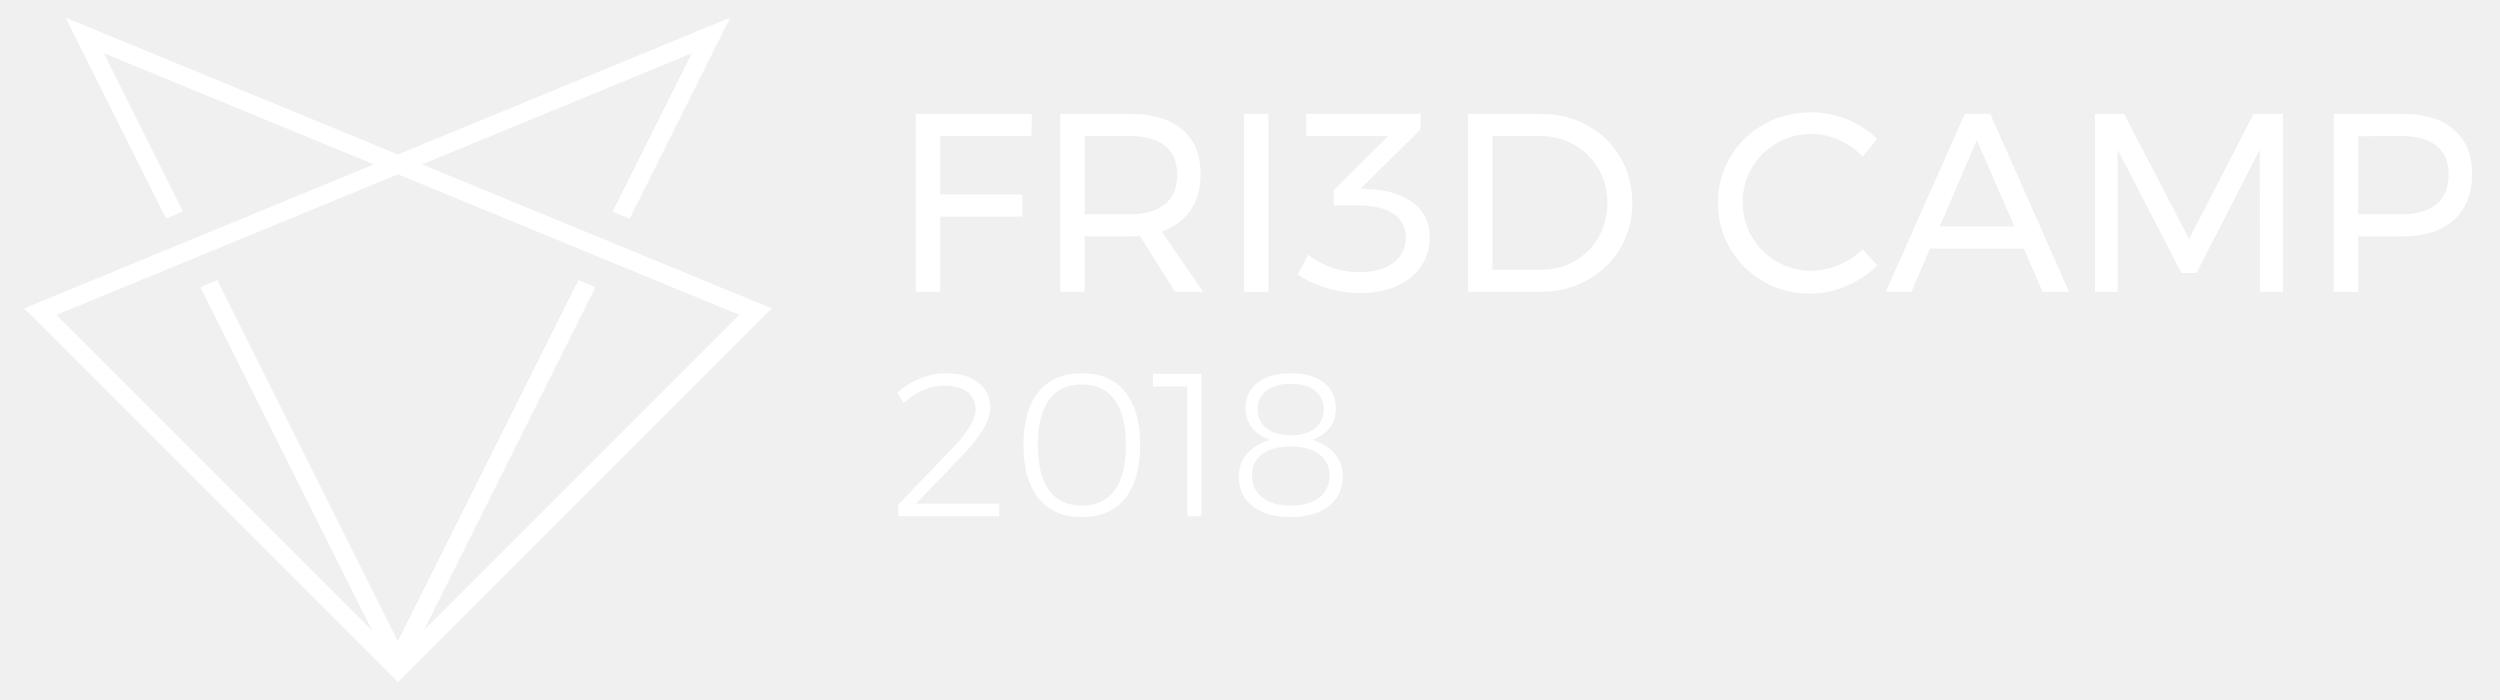
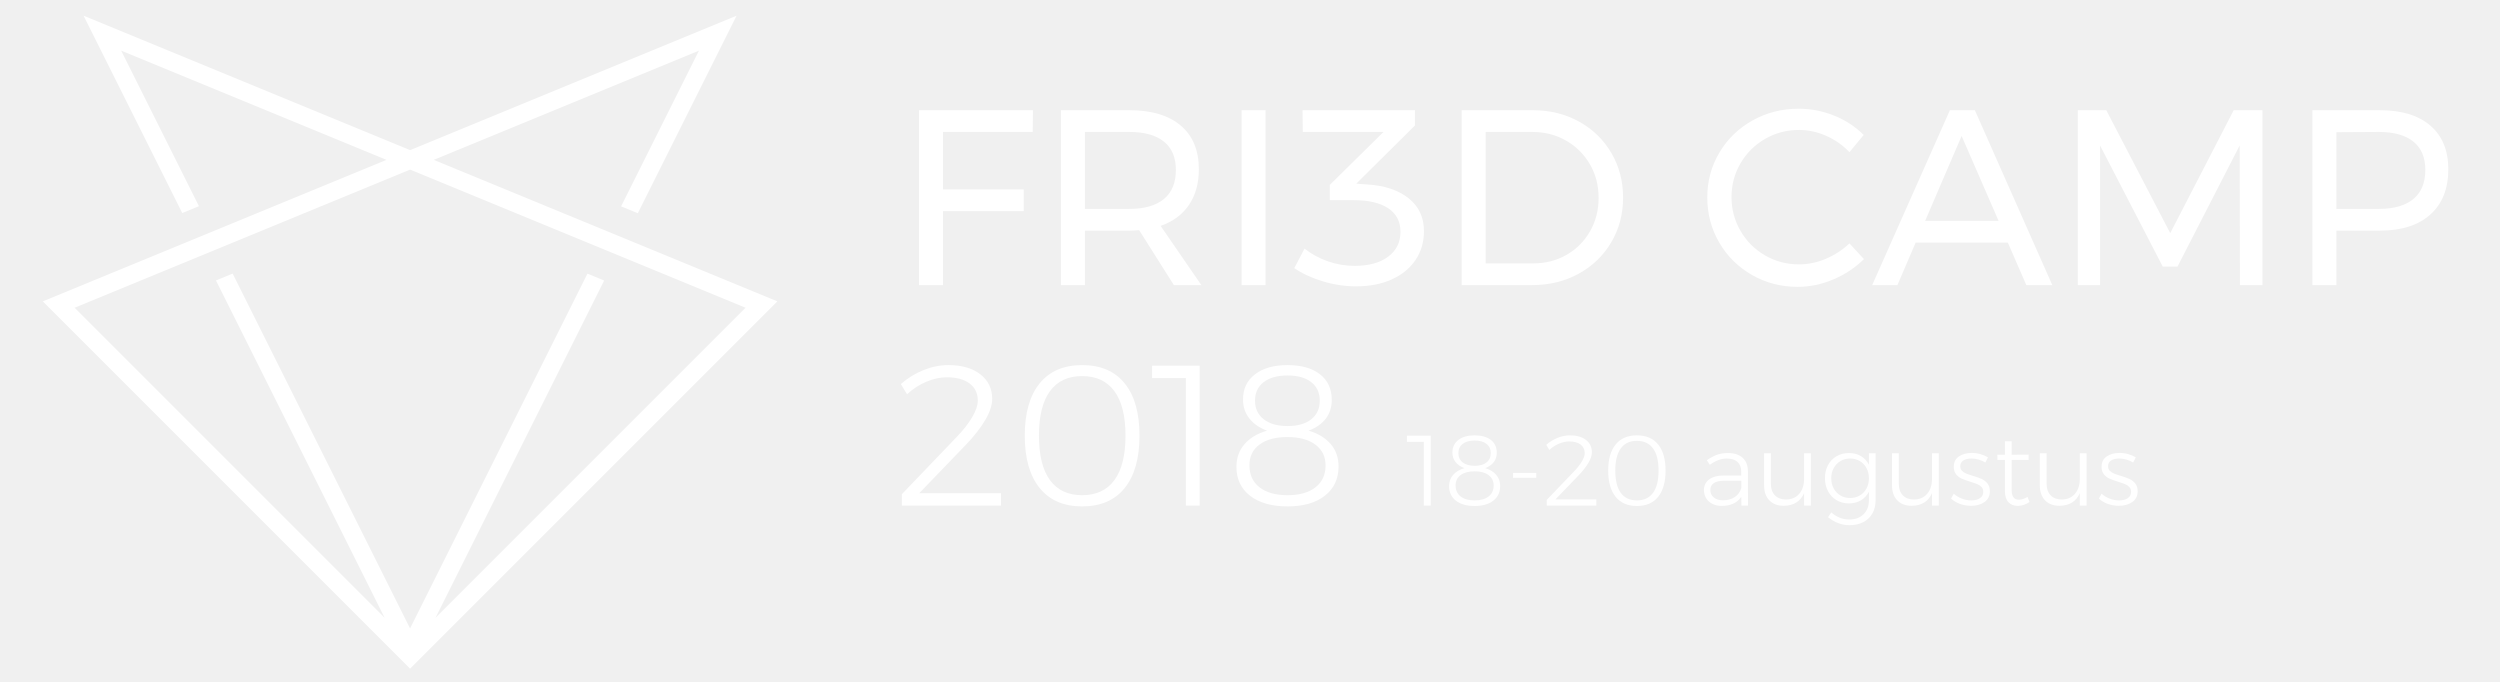
- <svg xmlns="http://www.w3.org/2000/svg" width="100%" height="100%" viewBox="0 0 300 84" version="1.1" xml:space="preserve" style="fill-rule:evenodd;clip-rule:evenodd;stroke-linejoin:round;stroke-miterlimit:1.414;">
-   <path d="M47.746,18.538l39.87,-16.417l-12.062,24.124l-2.037,-0.84l9.507,-19.016l-32.391,13.338l41.967,17.28l-44.854,44.853l0,0l-44.852,-44.853l41.966,-17.28l-32.391,-13.338l9.495,18.992l-2.038,0.838l-12.049,-24.097l39.869,16.416Zm-40.967,19.246l37.859,37.86l-20.596,-41.193l2.038,-0.838l21.667,43.332l21.661,-43.323l2.038,0.84l-20.591,41.181l37.859,-37.859l-40.968,-16.868l-40.967,16.868Z" style="fill:#fff;" />
-   <path d="M123.811,13.663l-0.031,2.655l-10.953,0l0,7.017l9.855,0l0,2.654l-9.855,0l0,9.031l-2.929,0l0,-21.357l13.913,0Z" style="fill:#fff;fill-rule:nonzero;" />
-   <path d="M141.018,35.02l-4.241,-6.712c-0.488,0.041 -0.884,0.061 -1.19,0.061l-5.43,0l0,6.651l-2.929,0l0,-21.357l8.359,0c2.706,0 4.796,0.626 6.27,1.877c1.475,1.251 2.212,3.025 2.212,5.324c0,1.728 -0.402,3.183 -1.205,4.362c-0.803,1.18 -1.958,2.034 -3.463,2.563l4.973,7.231l-3.356,0Zm-5.431,-9.305c1.831,0 3.234,-0.402 4.211,-1.206c0.976,-0.803 1.464,-1.988 1.464,-3.554c0,-1.525 -0.488,-2.68 -1.464,-3.463c-0.977,-0.783 -2.38,-1.174 -4.211,-1.174l-5.43,0l0,9.397l5.43,0Z" style="fill:#fff;fill-rule:nonzero;" />
-   <rect x="149.286" y="13.663" width="2.929" height="21.357" style="fill:#fff;fill-rule:nonzero;" />
-   <path d="M169.667,24.403c1.261,0.996 1.891,2.339 1.891,4.027c0,1.322 -0.34,2.492 -1.022,3.509c-0.681,1.017 -1.647,1.81 -2.898,2.379c-1.251,0.57 -2.71,0.855 -4.378,0.855c-1.343,0 -2.69,-0.204 -4.043,-0.611c-1.352,-0.406 -2.517,-0.945 -3.493,-1.617l1.251,-2.379c0.854,0.671 1.81,1.19 2.868,1.556c1.057,0.366 2.135,0.549 3.234,0.549c1.749,0 3.122,-0.376 4.118,-1.129c0.997,-0.753 1.495,-1.759 1.495,-3.02c0,-1.262 -0.498,-2.223 -1.495,-2.884c-0.996,-0.661 -2.4,-0.991 -4.21,-0.991l-2.929,0l0,-1.861l6.56,-6.468l-9.855,0l-0.03,-2.655l13.729,0l0,1.861l-7.17,7.109l1.282,0.092c2.135,0.122 3.834,0.681 5.095,1.678Z" style="fill:#fff;fill-rule:nonzero;" />
-   <path d="M190.49,15.051c1.678,0.926 2.995,2.202 3.951,3.829c0.956,1.628 1.434,3.448 1.434,5.462c0,2.013 -0.484,3.834 -1.45,5.461c-0.966,1.627 -2.293,2.903 -3.981,3.829c-1.688,0.925 -3.58,1.388 -5.675,1.388l-8.604,0l0,-21.357l8.696,0c2.074,0 3.951,0.463 5.629,1.388Zm-1.526,16.277c1.21,-0.691 2.166,-1.647 2.868,-2.868c0.702,-1.22 1.053,-2.583 1.053,-4.088c0,-1.525 -0.356,-2.898 -1.068,-4.119c-0.712,-1.22 -1.683,-2.181 -2.914,-2.883c-1.23,-0.702 -2.598,-1.052 -4.103,-1.052l-5.706,0l0,16.048l5.828,0c1.484,0 2.832,-0.346 4.042,-1.038Z" style="fill:#fff;fill-rule:nonzero;" />
-   <path d="M220.679,16.791c-1.078,-0.478 -2.187,-0.717 -3.326,-0.717c-1.505,0 -2.888,0.366 -4.149,1.098c-1.261,0.732 -2.258,1.724 -2.99,2.975c-0.732,1.25 -1.098,2.629 -1.098,4.134c0,1.484 0.366,2.857 1.098,4.118c0.732,1.262 1.729,2.258 2.99,2.99c1.261,0.733 2.644,1.099 4.149,1.099c1.119,0 2.217,-0.229 3.295,-0.687c1.078,-0.457 2.034,-1.083 2.868,-1.876l1.77,1.922c-1.078,1.058 -2.329,1.887 -3.753,2.487c-1.424,0.6 -2.868,0.9 -4.332,0.9c-2.034,0 -3.895,-0.483 -5.583,-1.45c-1.689,-0.966 -3.021,-2.283 -3.997,-3.951c-0.977,-1.667 -1.465,-3.508 -1.465,-5.522c0,-1.993 0.494,-3.819 1.48,-5.476c0.987,-1.658 2.334,-2.965 4.043,-3.921c1.708,-0.956 3.59,-1.434 5.644,-1.434c1.485,0 2.924,0.28 4.317,0.839c1.393,0.56 2.598,1.348 3.615,2.365l-1.739,2.105c-0.813,-0.854 -1.759,-1.52 -2.837,-1.998Z" style="fill:#fff;fill-rule:nonzero;" />
-   <path d="M242.859,29.833l-11.258,0l-2.227,5.187l-3.081,0l9.488,-21.357l3.051,0l9.458,21.357l-3.173,0l-2.258,-5.187Zm-1.128,-2.654l-4.516,-10.373l-4.454,10.373l8.97,0Z" style="fill:#fff;fill-rule:nonzero;" />
-   <path d="M254.88,13.663l7.811,15.011l7.749,-15.011l3.509,0l0,21.357l-2.746,0l-0.031,-17.055l-7.596,14.797l-1.801,0l-7.657,-14.797l0,17.055l-2.716,0l0,-21.357l3.478,0Z" style="fill:#fff;fill-rule:nonzero;" />
-   <path d="M294.467,15.555c1.454,1.261 2.181,3.031 2.181,5.309c0,2.379 -0.732,4.225 -2.197,5.537c-1.464,1.312 -3.518,1.968 -6.163,1.968l-5.308,0l0,6.651l-2.929,0l0,-21.357l8.237,0c2.665,0 4.724,0.631 6.179,1.892Zm-2.09,8.954c0.976,-0.803 1.464,-1.988 1.464,-3.554c0,-1.525 -0.488,-2.68 -1.464,-3.463c-0.977,-0.783 -2.38,-1.174 -4.211,-1.174l-5.186,0.03l0,9.367l5.186,0c1.831,0 3.234,-0.402 4.211,-1.206Z" style="fill:#fff;fill-rule:nonzero;" />
-   <path d="M119.905,60.433l0,1.513l-12.106,0l0,-1.391l6.737,-7.029c0.781,-0.814 1.399,-1.607 1.855,-2.38c0.455,-0.773 0.683,-1.444 0.683,-2.014c0,-0.895 -0.333,-1.594 -1.001,-2.099c-0.667,-0.504 -1.594,-0.757 -2.782,-0.757c-0.814,0 -1.652,0.184 -2.514,0.55c-0.862,0.366 -1.643,0.874 -2.343,1.525l-0.757,-1.245c0.83,-0.732 1.753,-1.301 2.77,-1.708c1.017,-0.407 2.03,-0.61 3.039,-0.61c1.627,0 2.925,0.374 3.893,1.122c0.968,0.749 1.453,1.75 1.453,3.003c0,0.764 -0.281,1.623 -0.843,2.575c-0.561,0.951 -1.33,1.94 -2.306,2.965l-5.76,5.98l9.982,0Z" style="fill:#fff;fill-rule:nonzero;" />
-   <path d="M135.014,47.021c1.204,1.489 1.806,3.616 1.806,6.383c0,2.766 -0.602,4.897 -1.806,6.394c-1.204,1.497 -2.937,2.246 -5.199,2.246c-2.246,0 -3.974,-0.749 -5.187,-2.246c-1.212,-1.497 -1.818,-3.628 -1.818,-6.394c0,-2.767 0.606,-4.894 1.818,-6.383c1.213,-1.489 2.941,-2.233 5.187,-2.233c2.262,0 3.995,0.744 5.199,2.233Zm-9.129,0.952c-0.895,1.228 -1.342,3.039 -1.342,5.431c0,2.391 0.447,4.202 1.342,5.43c0.895,1.229 2.205,1.843 3.93,1.843c1.725,0 3.039,-0.614 3.942,-1.843c0.903,-1.228 1.354,-3.039 1.354,-5.43c0,-2.392 -0.451,-4.203 -1.354,-5.431c-0.903,-1.229 -2.217,-1.843 -3.942,-1.843c-1.725,0 -3.035,0.614 -3.93,1.843Z" style="fill:#fff;fill-rule:nonzero;" />
-   <path d="M144.167,44.861l0,17.085l-1.684,0l0,-15.572l-4.125,0l0,-1.513l5.809,0Z" style="fill:#fff;fill-rule:nonzero;" />
-   <path d="M158.86,45.91c0.96,0.749 1.44,1.79 1.44,3.125c0,0.895 -0.244,1.659 -0.732,2.294c-0.488,0.634 -1.188,1.123 -2.099,1.464c1.155,0.342 2.054,0.887 2.697,1.636c0.643,0.748 0.964,1.659 0.964,2.733c0,1.514 -0.557,2.706 -1.672,3.576c-1.114,0.871 -2.632,1.306 -4.552,1.306c-1.936,0 -3.462,-0.431 -4.576,-1.294c-1.115,-0.862 -1.672,-2.042 -1.672,-3.539c0,-1.09 0.329,-2.013 0.988,-2.77c0.659,-0.757 1.575,-1.306 2.746,-1.648c-0.927,-0.341 -1.647,-0.838 -2.16,-1.489c-0.512,-0.65 -0.769,-1.423 -0.769,-2.318c0,-1.302 0.488,-2.327 1.465,-3.076c0.976,-0.748 2.294,-1.122 3.954,-1.122c1.692,0 3.018,0.374 3.978,1.122Zm-6.883,0.964c-0.699,0.546 -1.049,1.298 -1.049,2.258c0,0.96 0.354,1.717 1.061,2.27c0.708,0.553 1.68,0.83 2.917,0.83c1.237,0 2.201,-0.277 2.892,-0.83c0.692,-0.553 1.038,-1.31 1.038,-2.27c0,-0.96 -0.346,-1.712 -1.038,-2.258c-0.691,-0.545 -1.655,-0.817 -2.892,-0.817c-1.253,0 -2.229,0.272 -2.929,0.817Zm-0.5,7.616c-0.822,0.61 -1.233,1.452 -1.233,2.526c0,1.155 0.411,2.054 1.233,2.697c0.822,0.643 1.965,0.964 3.429,0.964c1.448,0 2.583,-0.321 3.405,-0.964c0.822,-0.643 1.233,-1.534 1.233,-2.673c0,-1.074 -0.415,-1.92 -1.245,-2.538c-0.83,-0.618 -1.969,-0.928 -3.417,-0.928c-1.448,0 -2.583,0.305 -3.405,0.916Z" style="fill:#fff;fill-rule:nonzero;" />
+ <svg xmlns="http://www.w3.org/2000/svg" width="100%" height="100%" viewBox="0 0 440 120" version="1.1" xml:space="preserve" style="fill-rule:evenodd;clip-rule:evenodd;stroke-linejoin:round;stroke-miterlimit:1.414;">
+   <g id="Layer1">
+     <path d="M72.173,26.424l57.462,-23.661l-17.384,34.768l-2.936,-1.211l13.702,-27.406l-46.683,19.223l60.484,24.905l-64.645,64.645l0,-0.001l-64.644,-64.644l60.484,-24.905l-46.684,-19.223l13.686,27.372l-2.938,1.208l-17.366,-34.731l57.462,23.661Zm-59.044,27.739l54.564,54.564l-29.684,-59.369l2.938,-1.208l31.226,62.453l31.22,-62.44l2.937,1.211l-29.677,59.353l54.564,-54.564l-59.044,-24.313l-59.044,24.313Z" style="fill:#fff;" />
+     <path d="M181.801,19.398l-0.044,3.825l-15.786,0l0,10.114l14.203,0l0,3.826l-14.203,0l0,13.015l-4.222,0l0,-30.78l20.052,0Z" style="fill:#fff;fill-rule:nonzero;" />
+     <path d="M206.601,50.178l-6.112,-9.674c-0.704,0.059 -1.275,0.088 -1.715,0.088l-7.827,0l0,9.586l-4.221,0l0,-30.78l12.048,0c3.899,0 6.911,0.901 9.036,2.704c2.126,1.803 3.188,4.361 3.188,7.673c0,2.492 -0.579,4.588 -1.737,6.288c-1.158,1.701 -2.821,2.932 -4.99,3.694l7.167,10.421l-4.837,0Zm-7.827,-13.411c2.638,0 4.661,-0.579 6.068,-1.737c1.407,-1.158 2.111,-2.866 2.111,-5.123c0,-2.198 -0.704,-3.862 -2.111,-4.991c-1.407,-1.128 -3.43,-1.693 -6.068,-1.693l-7.827,0l0,13.544l7.827,0Z" style="fill:#fff;fill-rule:nonzero;" />
+     <rect x="218.517" y="19.398" width="4.221" height="30.78" style="fill:#fff;fill-rule:nonzero;" />
+     <path d="M247.891,34.876c1.817,1.436 2.726,3.371 2.726,5.804c0,1.906 -0.491,3.591 -1.473,5.057c-0.982,1.466 -2.374,2.609 -4.177,3.43c-1.803,0.821 -3.906,1.231 -6.31,1.231c-1.935,0 -3.877,-0.293 -5.827,-0.879c-1.949,-0.587 -3.627,-1.363 -5.034,-2.331l1.802,-3.43c1.232,0.968 2.609,1.715 4.134,2.243c1.524,0.528 3.078,0.791 4.661,0.791c2.521,0 4.5,-0.542 5.936,-1.627c1.437,-1.084 2.155,-2.535 2.155,-4.353c0,-1.817 -0.718,-3.202 -2.155,-4.155c-1.436,-0.953 -3.459,-1.429 -6.068,-1.429l-4.221,0l0,-2.683l9.454,-9.322l-14.203,0l-0.044,-3.825l19.787,0l0,2.682l-10.333,10.246l1.847,0.132c3.078,0.175 5.525,0.982 7.343,2.418Z" style="fill:#fff;fill-rule:nonzero;" />
+     <path d="M277.902,21.399c2.418,1.333 4.316,3.173 5.694,5.518c1.378,2.345 2.067,4.969 2.067,7.871c0,2.902 -0.696,5.526 -2.089,7.871c-1.392,2.345 -3.305,4.185 -5.738,5.519c-2.433,1.333 -5.16,2 -8.179,2l-12.4,0l0,-30.78l12.532,0c2.99,0 5.694,0.667 8.113,2.001Zm-2.199,23.459c1.744,-0.997 3.122,-2.375 4.134,-4.134c1.011,-1.759 1.517,-3.723 1.517,-5.892c0,-2.199 -0.513,-4.177 -1.539,-5.936c-1.026,-1.759 -2.426,-3.144 -4.2,-4.156c-1.773,-1.011 -3.745,-1.517 -5.914,-1.517l-8.223,0l0,23.13l8.399,0c2.14,0 4.082,-0.499 5.826,-1.495Z" style="fill:#fff;fill-rule:nonzero;" />
+     <path d="M321.412,23.905c-1.553,-0.689 -3.151,-1.033 -4.793,-1.033c-2.169,0 -4.162,0.527 -5.98,1.583c-1.817,1.055 -3.254,2.484 -4.309,4.287c-1.056,1.803 -1.583,3.789 -1.583,5.958c0,2.14 0.527,4.119 1.583,5.936c1.055,1.818 2.492,3.254 4.309,4.31c1.818,1.055 3.811,1.583 5.98,1.583c1.613,0 3.196,-0.33 4.749,-0.99c1.554,-0.659 2.932,-1.561 4.134,-2.704l2.55,2.77c-1.554,1.525 -3.357,2.719 -5.409,3.584c-2.052,0.865 -4.133,1.297 -6.244,1.297c-2.931,0 -5.613,-0.696 -8.047,-2.089c-2.433,-1.392 -4.353,-3.29 -5.76,-5.694c-1.407,-2.404 -2.111,-5.057 -2.111,-7.959c0,-2.873 0.711,-5.504 2.133,-7.893c1.422,-2.389 3.364,-4.273 5.826,-5.65c2.463,-1.378 5.174,-2.067 8.135,-2.067c2.14,0 4.214,0.403 6.222,1.209c2.008,0.806 3.745,1.942 5.211,3.408l-2.506,3.034c-1.173,-1.231 -2.536,-2.191 -4.09,-2.88Z" style="fill:#fff;fill-rule:nonzero;" />
+     <path d="M353.38,42.703l-16.226,0l-3.21,7.475l-4.441,0l13.675,-30.78l4.398,0l13.631,30.78l-4.573,0l-3.254,-7.475Zm-1.627,-3.826l-6.508,-14.95l-6.42,14.95l12.928,0Z" style="fill:#fff;fill-rule:nonzero;" />
+     <path d="M370.705,19.398l11.257,21.634l11.169,-21.634l5.057,0l0,30.78l-3.958,0l-0.044,-24.58l-10.949,21.326l-2.594,0l-11.037,-21.326l0,24.58l-3.914,0l0,-30.78l5.013,0Z" style="fill:#fff;fill-rule:nonzero;" />
+     <path d="M427.759,22.124c2.096,1.818 3.144,4.368 3.144,7.651c0,3.43 -1.056,6.09 -3.166,7.981c-2.111,1.891 -5.072,2.836 -8.883,2.836l-7.651,0l0,9.586l-4.221,0l0,-30.78l11.872,0c3.841,0 6.809,0.909 8.905,2.726Zm-3.012,12.906c1.407,-1.158 2.11,-2.866 2.11,-5.123c0,-2.198 -0.703,-3.862 -2.11,-4.991c-1.407,-1.128 -3.43,-1.693 -6.068,-1.693l-7.476,0.044l0,13.5l7.476,0c2.638,0 4.661,-0.579 6.068,-1.737Z" style="fill:#fff;fill-rule:nonzero;" />
+     <path d="M176.172,86.805l0,2.181l-17.448,0l0,-2.005l9.709,-10.132c1.126,-1.172 2.017,-2.315 2.674,-3.429c0.656,-1.114 0.985,-2.082 0.985,-2.903c0,-1.289 -0.481,-2.298 -1.443,-3.025c-0.961,-0.727 -2.298,-1.09 -4.01,-1.09c-1.172,0 -2.38,0.263 -3.623,0.791c-1.243,0.528 -2.369,1.261 -3.377,2.199l-1.091,-1.794c1.196,-1.056 2.527,-1.876 3.993,-2.463c1.466,-0.586 2.926,-0.879 4.38,-0.879c2.345,0 4.215,0.539 5.61,1.618c1.396,1.079 2.094,2.521 2.094,4.327c0,1.102 -0.405,2.339 -1.214,3.711c-0.809,1.372 -1.917,2.797 -3.324,4.274l-8.302,8.619l14.387,0Z" style="fill:#fff;fill-rule:nonzero;" />
+     <path d="M197.947,67.475c1.736,2.145 2.603,5.212 2.603,9.199c0,3.986 -0.867,7.058 -2.603,9.216c-1.735,2.158 -4.233,3.236 -7.493,3.236c-3.236,0 -5.728,-1.078 -7.475,-3.236c-1.747,-2.158 -2.621,-5.23 -2.621,-9.216c0,-3.987 0.874,-7.054 2.621,-9.199c1.747,-2.146 4.239,-3.219 7.475,-3.219c3.26,0 5.758,1.073 7.493,3.219Zm-13.156,1.371c-1.29,1.771 -1.935,4.38 -1.935,7.828c0,3.447 0.645,6.056 1.935,7.827c1.29,1.77 3.178,2.655 5.663,2.655c2.486,0 4.38,-0.885 5.682,-2.655c1.301,-1.771 1.952,-4.38 1.952,-7.827c0,-3.448 -0.651,-6.057 -1.952,-7.828c-1.302,-1.77 -3.196,-2.655 -5.682,-2.655c-2.485,0 -4.373,0.885 -5.663,2.655Z" style="fill:#fff;fill-rule:nonzero;" />
+     <path d="M211.139,64.361l0,24.625l-2.427,0l0,-22.444l-5.945,0l0,-2.181l8.372,0Z" style="fill:#fff;fill-rule:nonzero;" />
+     <path d="M232.316,65.874c1.384,1.079 2.075,2.58 2.075,4.503c0,1.29 -0.351,2.392 -1.055,3.306c-0.703,0.915 -1.712,1.619 -3.025,2.111c1.665,0.493 2.961,1.278 3.887,2.357c0.926,1.079 1.389,2.392 1.389,3.94c0,2.181 -0.803,3.899 -2.409,5.153c-1.607,1.255 -3.794,1.882 -6.561,1.882c-2.791,0 -4.989,-0.621 -6.596,-1.864c-1.606,-1.243 -2.409,-2.943 -2.409,-5.101c0,-1.571 0.475,-2.902 1.424,-3.992c0.95,-1.091 2.269,-1.882 3.958,-2.375c-1.337,-0.492 -2.375,-1.208 -3.113,-2.146c-0.739,-0.938 -1.108,-2.052 -1.108,-3.342c0,-1.876 0.703,-3.353 2.11,-4.432c1.407,-1.079 3.307,-1.618 5.699,-1.618c2.439,0 4.35,0.539 5.734,1.618Zm-9.92,1.389c-1.009,0.786 -1.513,1.871 -1.513,3.254c0,1.384 0.51,2.475 1.53,3.272c1.021,0.797 2.422,1.196 4.204,1.196c1.782,0 3.172,-0.399 4.169,-1.196c0.996,-0.797 1.495,-1.888 1.495,-3.272c0,-1.383 -0.499,-2.468 -1.495,-3.254c-0.997,-0.785 -2.387,-1.178 -4.169,-1.178c-1.806,0 -3.213,0.393 -4.221,1.178Zm-0.721,10.976c-1.185,0.879 -1.777,2.093 -1.777,3.641c0,1.665 0.592,2.961 1.777,3.887c1.184,0.926 2.831,1.389 4.942,1.389c2.087,0 3.723,-0.463 4.907,-1.389c1.185,-0.926 1.777,-2.21 1.777,-3.852c0,-1.548 -0.598,-2.767 -1.794,-3.658c-1.196,-0.892 -2.838,-1.337 -4.925,-1.337c-2.087,0 -3.723,0.439 -4.907,1.319Z" style="fill:#fff;fill-rule:nonzero;" />
+     <path d="M251.804,76.674l0,12.312l-1.213,0l0,-11.222l-2.973,0l0,-1.09l4.186,0Z" style="fill:#fff;fill-rule:nonzero;" />
+     <path d="M262.393,77.43c0.692,0.539 1.038,1.29 1.038,2.251c0,0.645 -0.176,1.196 -0.528,1.654c-0.352,0.457 -0.856,0.809 -1.513,1.055c0.833,0.246 1.481,0.639 1.944,1.178c0.463,0.54 0.695,1.196 0.695,1.97c0,1.091 -0.402,1.95 -1.205,2.577c-0.803,0.627 -1.897,0.941 -3.281,0.941c-1.395,0 -2.494,-0.311 -3.297,-0.932c-0.804,-0.622 -1.205,-1.472 -1.205,-2.551c0,-0.785 0.237,-1.451 0.712,-1.996c0.475,-0.545 1.135,-0.941 1.979,-1.187c-0.669,-0.246 -1.187,-0.604 -1.557,-1.073c-0.369,-0.469 -0.554,-1.026 -0.554,-1.671c0,-0.938 0.352,-1.677 1.055,-2.216c0.704,-0.54 1.654,-0.809 2.85,-0.809c1.219,0 2.175,0.269 2.867,0.809Zm-4.96,0.695c-0.504,0.392 -0.757,0.935 -0.757,1.627c0,0.691 0.256,1.237 0.766,1.635c0.51,0.399 1.21,0.598 2.101,0.598c0.892,0 1.586,-0.199 2.085,-0.598c0.498,-0.398 0.747,-0.944 0.747,-1.635c0,-0.692 -0.249,-1.235 -0.747,-1.627c-0.499,-0.393 -1.193,-0.59 -2.085,-0.59c-0.902,0 -1.606,0.197 -2.11,0.59Zm-0.361,5.487c-0.592,0.44 -0.888,1.047 -0.888,1.821c0,0.832 0.296,1.48 0.888,1.943c0.592,0.463 1.416,0.695 2.471,0.695c1.044,0 1.862,-0.232 2.454,-0.695c0.592,-0.463 0.888,-1.105 0.888,-1.926c0,-0.774 -0.299,-1.383 -0.897,-1.829c-0.598,-0.445 -1.419,-0.668 -2.462,-0.668c-1.044,0 -1.862,0.22 -2.454,0.659Z" style="fill:#fff;fill-rule:nonzero;" />
+     <rect x="266.298" y="83.234" width="4.081" height="0.862" style="fill:#fff;fill-rule:nonzero;" />
+     <path d="M280.949,87.895l0,1.091l-8.724,0l0,-1.003l4.855,-5.065c0.562,-0.587 1.008,-1.158 1.336,-1.715c0.329,-0.557 0.493,-1.041 0.493,-1.451c0,-0.645 -0.241,-1.15 -0.721,-1.513c-0.481,-0.364 -1.15,-0.545 -2.006,-0.545c-0.586,0 -1.19,0.132 -1.811,0.395c-0.622,0.264 -1.184,0.631 -1.689,1.1l-0.545,-0.897c0.598,-0.528 1.264,-0.938 1.996,-1.232c0.733,-0.293 1.463,-0.439 2.19,-0.439c1.173,0 2.108,0.269 2.806,0.809c0.697,0.539 1.046,1.26 1.046,2.163c0,0.551 -0.202,1.17 -0.607,1.856c-0.404,0.686 -0.958,1.398 -1.662,2.137l-4.151,4.309l7.194,0Z" style="fill:#fff;fill-rule:nonzero;" />
+     <path d="M291.837,78.23c0.867,1.073 1.301,2.606 1.301,4.6c0,1.993 -0.434,3.529 -1.301,4.608c-0.868,1.079 -2.117,1.618 -3.747,1.618c-1.618,0 -2.864,-0.539 -3.737,-1.618c-0.874,-1.079 -1.311,-2.615 -1.311,-4.608c0,-1.994 0.437,-3.527 1.311,-4.6c0.873,-1.073 2.119,-1.609 3.737,-1.609c1.63,0 2.879,0.536 3.747,1.609Zm-6.579,0.686c-0.645,0.885 -0.967,2.19 -0.967,3.914c0,1.723 0.322,3.028 0.967,3.913c0.645,0.885 1.589,1.328 2.832,1.328c1.243,0 2.19,-0.443 2.841,-1.328c0.651,-0.885 0.976,-2.19 0.976,-3.913c0,-1.724 -0.325,-3.029 -0.976,-3.914c-0.651,-0.885 -1.598,-1.328 -2.841,-1.328c-1.243,0 -2.187,0.443 -2.832,1.328Z" style="fill:#fff;fill-rule:nonzero;" />
+     <path d="M306.488,88.986l-0.018,-1.548c-0.363,0.539 -0.838,0.941 -1.424,1.205c-0.587,0.264 -1.261,0.395 -2.023,0.395c-0.621,0 -1.17,-0.12 -1.644,-0.36c-0.475,-0.24 -0.842,-0.572 -1.1,-0.994c-0.258,-0.422 -0.387,-0.897 -0.387,-1.425c0,-0.797 0.308,-1.424 0.924,-1.882c0.615,-0.457 1.462,-0.686 2.541,-0.686l3.096,0l0,-0.703c0,-0.727 -0.217,-1.29 -0.651,-1.689c-0.434,-0.398 -1.067,-0.598 -1.899,-0.598c-0.985,0 -1.976,0.37 -2.973,1.108l-0.528,-0.809c0.622,-0.433 1.214,-0.753 1.777,-0.958c0.563,-0.205 1.208,-0.308 1.935,-0.308c1.114,0 1.975,0.278 2.585,0.835c0.61,0.557 0.921,1.328 0.932,2.313l0.018,6.104l-1.161,0Zm-1.17,-1.504c0.569,-0.381 0.953,-0.918 1.152,-1.61l0,-1.266l-2.972,0c-0.809,0 -1.425,0.135 -1.847,0.405c-0.422,0.269 -0.633,0.674 -0.633,1.213c0,0.551 0.202,0.994 0.607,1.328c0.404,0.334 0.941,0.501 1.609,0.501c0.821,0 1.516,-0.19 2.084,-0.571Z" style="fill:#fff;fill-rule:nonzero;" />
+     <path d="M318.712,79.769l0,9.217l-1.196,0l0,-2.199c-0.305,0.727 -0.759,1.278 -1.363,1.653c-0.604,0.376 -1.334,0.569 -2.19,0.581c-1.09,0 -1.943,-0.32 -2.559,-0.959c-0.615,-0.639 -0.923,-1.515 -0.923,-2.629l0,-5.664l1.196,0l0,5.382c0,0.868 0.237,1.545 0.712,2.032c0.475,0.486 1.129,0.73 1.961,0.73c0.985,-0.012 1.759,-0.349 2.322,-1.012c0.563,-0.662 0.844,-1.533 0.844,-2.612l0,-4.52l1.196,0Z" style="fill:#fff;fill-rule:nonzero;" />
+     <path d="M330.11,79.769l0,8.249c0,0.891 -0.188,1.671 -0.563,2.34c-0.375,0.668 -0.912,1.181 -1.609,1.539c-0.698,0.357 -1.504,0.536 -2.419,0.536c-1.36,0 -2.621,-0.469 -3.781,-1.407l0.562,-0.844c0.469,0.41 0.962,0.721 1.478,0.932c0.516,0.211 1.079,0.317 1.688,0.317c1.056,0 1.897,-0.308 2.524,-0.924c0.628,-0.615 0.941,-1.439 0.941,-2.471l0,-1.495c-0.328,0.645 -0.797,1.149 -1.407,1.512c-0.609,0.364 -1.313,0.546 -2.11,0.546c-0.821,0 -1.551,-0.191 -2.19,-0.572c-0.639,-0.381 -1.138,-0.909 -1.495,-1.583c-0.358,-0.674 -0.537,-1.439 -0.537,-2.295c0,-0.856 0.179,-1.618 0.537,-2.287c0.357,-0.668 0.859,-1.19 1.504,-1.565c0.645,-0.375 1.377,-0.563 2.198,-0.563c0.798,0 1.495,0.179 2.093,0.536c0.598,0.358 1.067,0.865 1.407,1.522l0,-2.023l1.179,0Zm-2.779,7.431c0.504,-0.299 0.897,-0.712 1.178,-1.24c0.282,-0.527 0.422,-1.119 0.422,-1.776c0,-0.668 -0.14,-1.266 -0.422,-1.794c-0.281,-0.528 -0.674,-0.941 -1.178,-1.24c-0.504,-0.299 -1.073,-0.449 -1.706,-0.449c-0.633,0 -1.202,0.15 -1.706,0.449c-0.505,0.299 -0.9,0.712 -1.188,1.24c-0.287,0.528 -0.431,1.126 -0.431,1.794c0,0.668 0.144,1.263 0.431,1.785c0.288,0.522 0.68,0.932 1.179,1.231c0.498,0.299 1.07,0.449 1.715,0.449c0.633,0 1.202,-0.15 1.706,-0.449Z" style="fill:#fff;fill-rule:nonzero;" />
+     <path d="M341.226,79.769l0,9.217l-1.196,0l0,-2.199c-0.305,0.727 -0.759,1.278 -1.363,1.653c-0.604,0.376 -1.334,0.569 -2.19,0.581c-1.09,0 -1.944,-0.32 -2.559,-0.959c-0.616,-0.639 -0.924,-1.515 -0.924,-2.629l0,-5.664l1.197,0l0,5.382c0,0.868 0.237,1.545 0.712,2.032c0.475,0.486 1.128,0.73 1.961,0.73c0.985,-0.012 1.759,-0.349 2.322,-1.012c0.563,-0.662 0.844,-1.533 0.844,-2.612l0,-4.52l1.196,0Z" style="fill:#fff;fill-rule:nonzero;" />
+     <path d="M348.244,80.886c-0.434,-0.123 -0.862,-0.185 -1.284,-0.185c-0.586,0 -1.058,0.115 -1.416,0.343c-0.358,0.229 -0.536,0.572 -0.536,1.029c0,0.317 0.096,0.575 0.29,0.774c0.193,0.2 0.434,0.361 0.721,0.484c0.287,0.123 0.689,0.261 1.205,0.413c0.633,0.188 1.149,0.373 1.548,0.554c0.398,0.182 0.738,0.446 1.02,0.792c0.281,0.346 0.422,0.8 0.422,1.363c0,0.832 -0.317,1.469 -0.95,1.908c-0.633,0.44 -1.425,0.66 -2.374,0.66c-0.669,0 -1.314,-0.112 -1.935,-0.334c-0.622,-0.223 -1.143,-0.54 -1.566,-0.95l0.475,-0.844c0.399,0.363 0.871,0.65 1.416,0.861c0.546,0.212 1.1,0.317 1.662,0.317c0.622,0 1.129,-0.129 1.522,-0.387c0.393,-0.258 0.589,-0.633 0.589,-1.126c0,-0.34 -0.1,-0.618 -0.299,-0.835c-0.199,-0.217 -0.448,-0.387 -0.747,-0.51c-0.299,-0.123 -0.713,-0.267 -1.24,-0.431c-0.622,-0.188 -1.126,-0.369 -1.513,-0.545c-0.387,-0.176 -0.715,-0.431 -0.985,-0.765c-0.27,-0.335 -0.405,-0.771 -0.405,-1.311c0,-0.809 0.302,-1.419 0.906,-1.829c0.604,-0.41 1.357,-0.616 2.26,-0.616c0.528,0 1.038,0.071 1.531,0.211c0.492,0.141 0.932,0.335 1.319,0.581l-0.458,0.897c-0.351,-0.223 -0.744,-0.396 -1.178,-0.519Z" style="fill:#fff;fill-rule:nonzero;" />
+     <path d="M357.197,88.353c-0.633,0.433 -1.314,0.662 -2.041,0.685c-0.703,0 -1.26,-0.216 -1.671,-0.65c-0.41,-0.434 -0.615,-1.085 -0.615,-1.953l0,-5.487l-1.319,0l-0.018,-0.915l1.337,0l0,-2.375l1.178,0l0,2.375l2.99,-0.018l0,0.933l-2.99,0l0,5.294c0,1.137 0.422,1.706 1.267,1.706c0.469,0 0.979,-0.164 1.53,-0.493l0.352,0.898Z" style="fill:#fff;fill-rule:nonzero;" />
+     <path d="M367.24,79.769l0,9.217l-1.196,0l0,-2.199c-0.305,0.727 -0.759,1.278 -1.363,1.653c-0.604,0.376 -1.334,0.569 -2.19,0.581c-1.091,0 -1.944,-0.32 -2.559,-0.959c-0.616,-0.639 -0.924,-1.515 -0.924,-2.629l0,-5.664l1.196,0l0,5.382c0,0.868 0.238,1.545 0.713,2.032c0.475,0.486 1.128,0.73 1.961,0.73c0.985,-0.012 1.759,-0.349 2.322,-1.012c0.562,-0.662 0.844,-1.533 0.844,-2.612l0,-4.52l1.196,0Z" style="fill:#fff;fill-rule:nonzero;" />
+     <path d="M374.258,80.886c-0.434,-0.123 -0.862,-0.185 -1.284,-0.185c-0.586,0 -1.058,0.115 -1.416,0.343c-0.358,0.229 -0.536,0.572 -0.536,1.029c0,0.317 0.096,0.575 0.29,0.774c0.193,0.2 0.434,0.361 0.721,0.484c0.287,0.123 0.689,0.261 1.205,0.413c0.633,0.188 1.149,0.373 1.548,0.554c0.398,0.182 0.738,0.446 1.02,0.792c0.281,0.346 0.422,0.8 0.422,1.363c0,0.832 -0.317,1.469 -0.95,1.908c-0.633,0.44 -1.425,0.66 -2.374,0.66c-0.669,0 -1.314,-0.112 -1.935,-0.334c-0.622,-0.223 -1.143,-0.54 -1.566,-0.95l0.475,-0.844c0.399,0.363 0.871,0.65 1.416,0.861c0.545,0.212 1.099,0.317 1.662,0.317c0.622,0 1.129,-0.129 1.522,-0.387c0.393,-0.258 0.589,-0.633 0.589,-1.126c0,-0.34 -0.1,-0.618 -0.299,-0.835c-0.199,-0.217 -0.449,-0.387 -0.748,-0.51c-0.299,-0.123 -0.712,-0.267 -1.24,-0.431c-0.621,-0.188 -1.125,-0.369 -1.512,-0.545c-0.387,-0.176 -0.715,-0.431 -0.985,-0.765c-0.27,-0.335 -0.405,-0.771 -0.405,-1.311c0,-0.809 0.302,-1.419 0.906,-1.829c0.604,-0.41 1.357,-0.616 2.26,-0.616c0.528,0 1.038,0.071 1.53,0.211c0.493,0.141 0.933,0.335 1.32,0.581l-0.458,0.897c-0.351,-0.223 -0.744,-0.396 -1.178,-0.519Z" style="fill:#fff;fill-rule:nonzero;" />
+   </g>
</svg>
